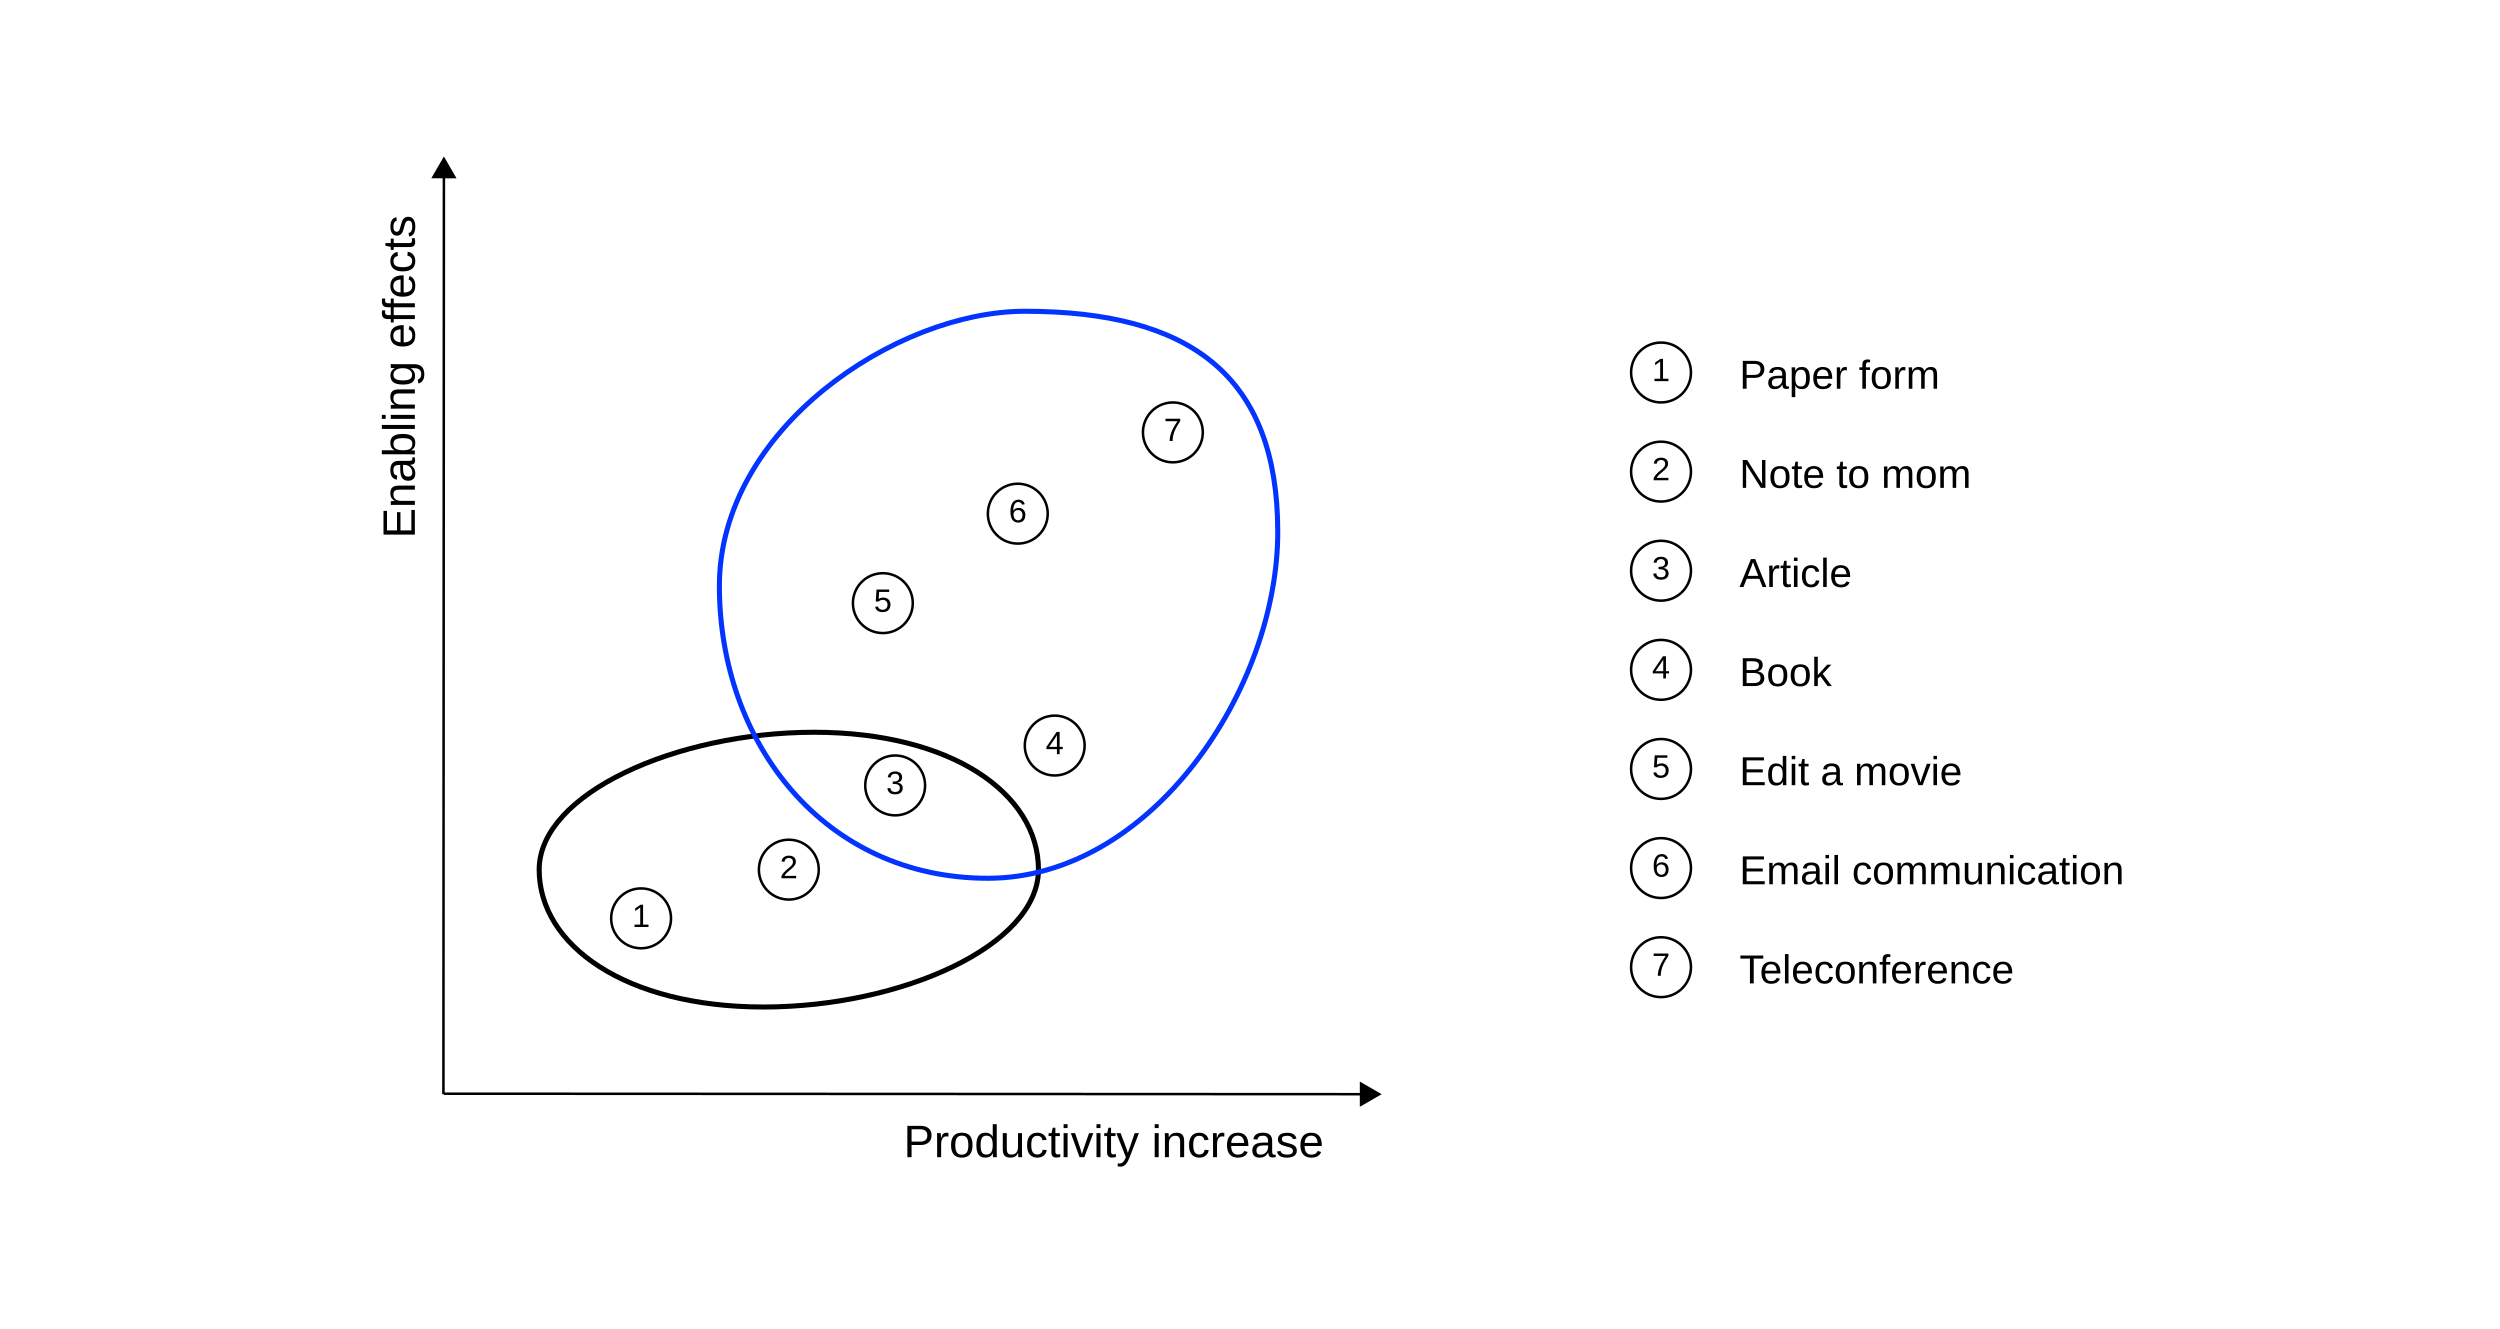
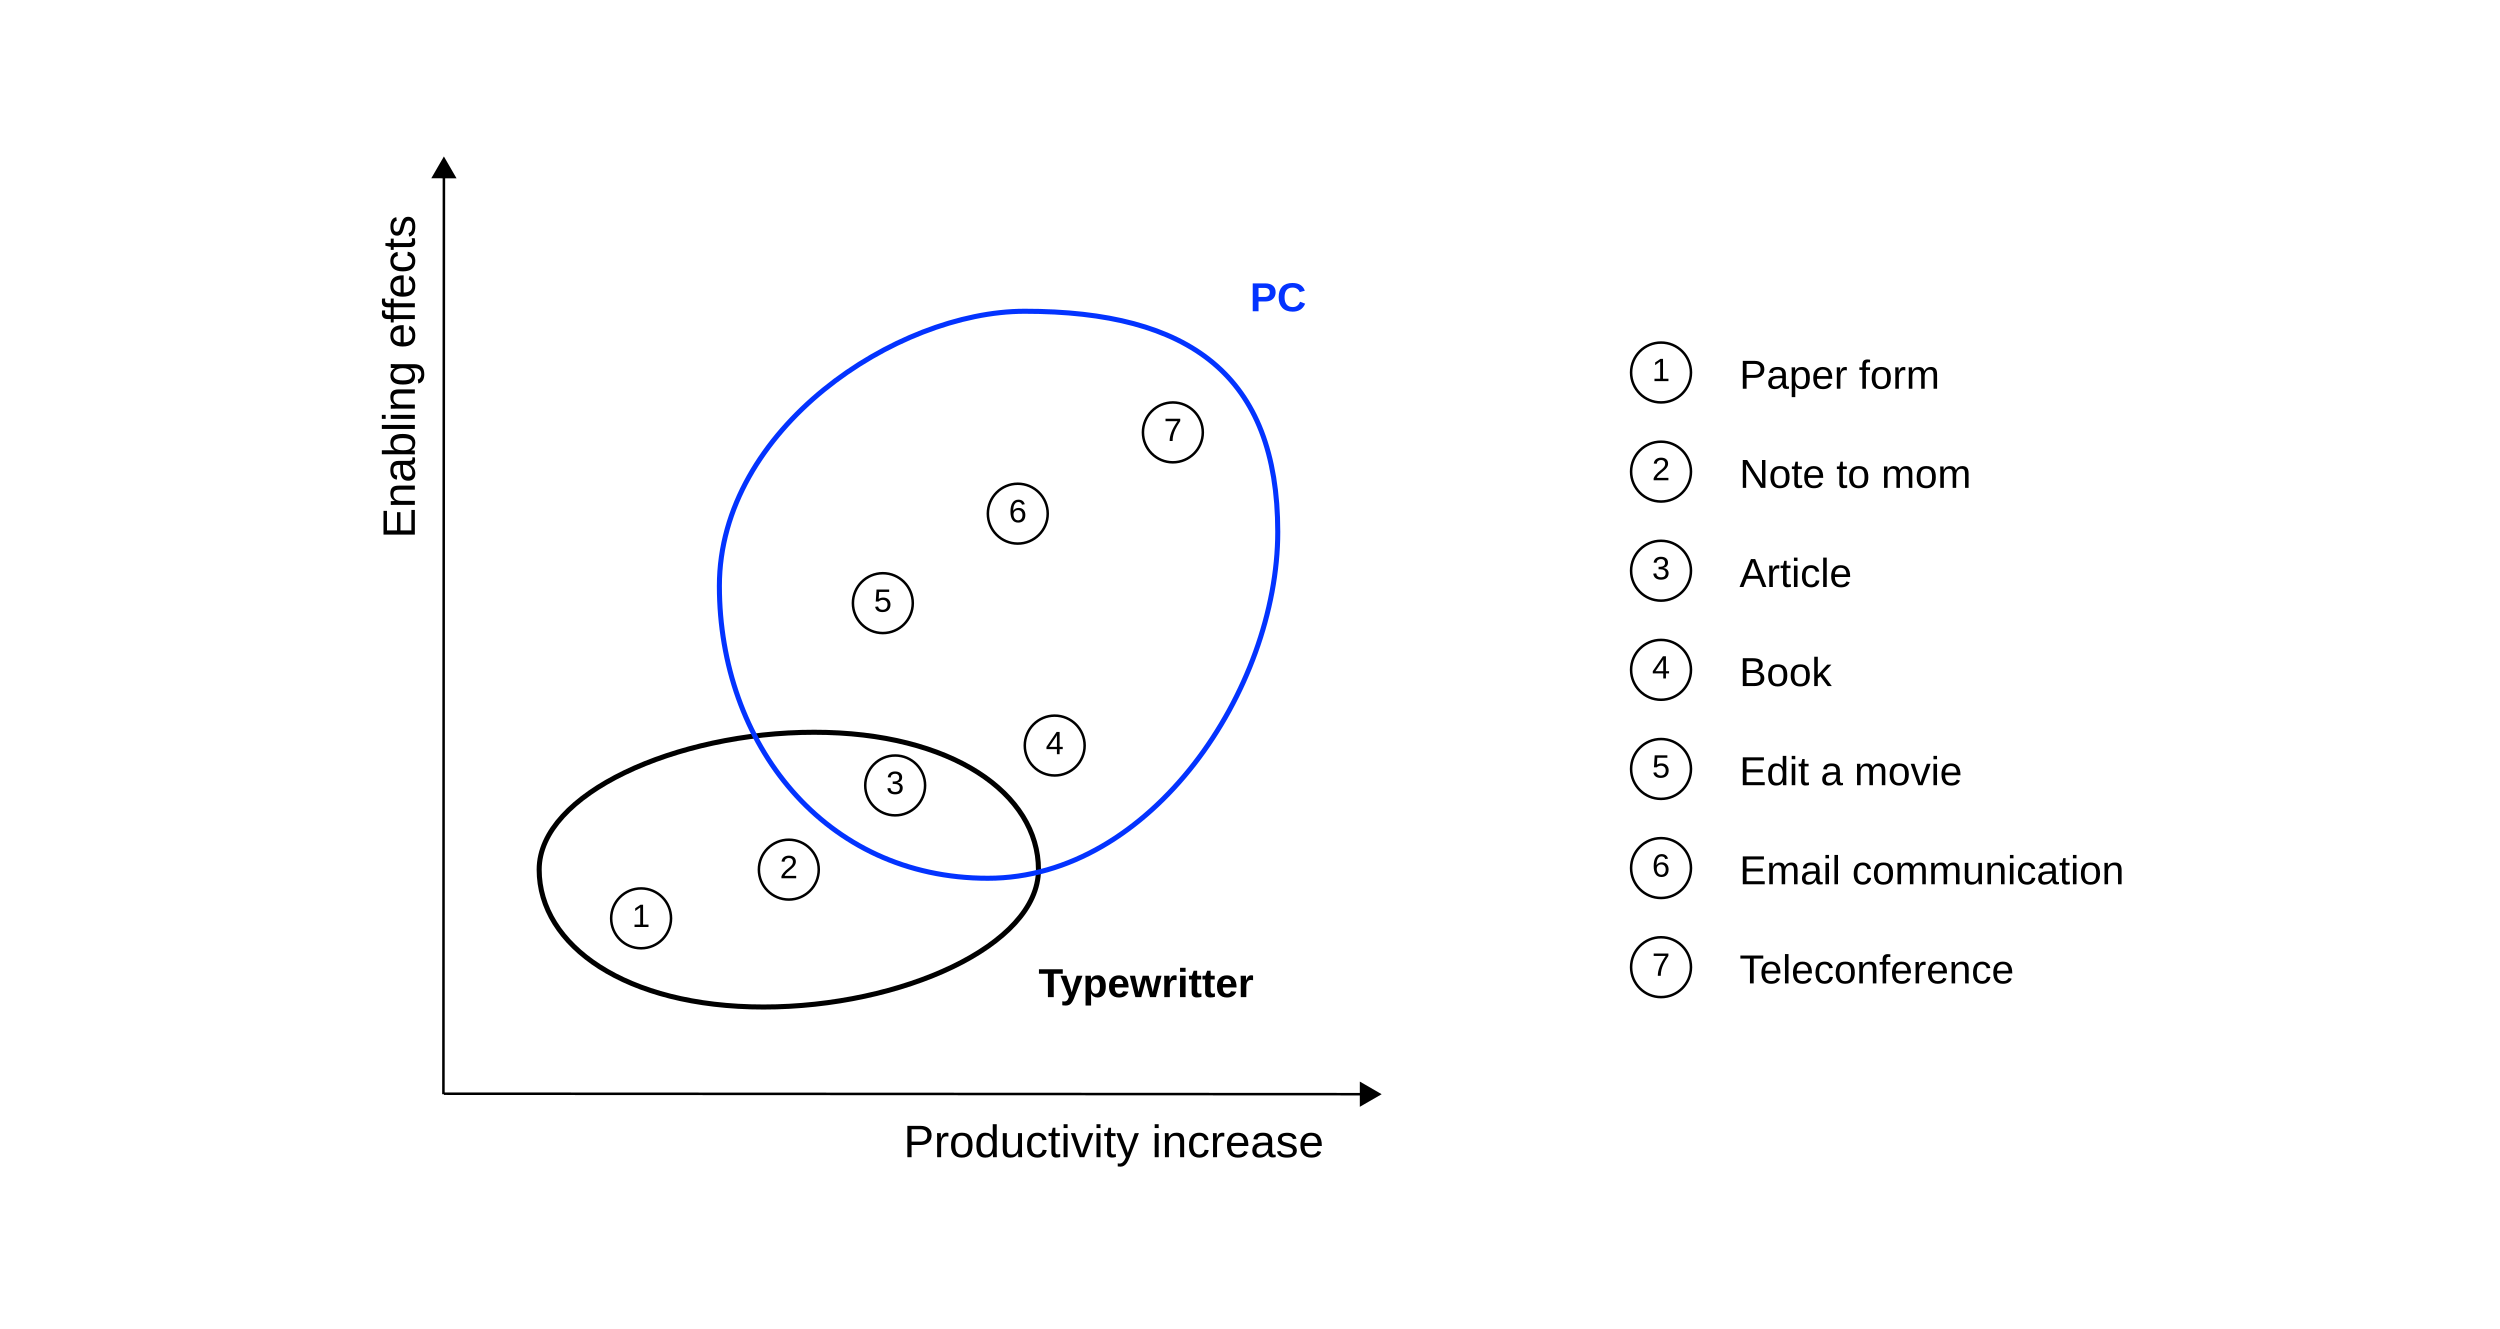
<svg xmlns="http://www.w3.org/2000/svg" id="layer" viewBox="0 0 988 525">
-   <line x1="175.43" y1="69" x2="175.24" y2="432.43" style="fill:none; stroke:#000; stroke-miterlimit:10;" />
-   <polygon points="170.44 70.46 175.43 61.83 180.42 70.47 170.44 70.46" />
-   <text transform="translate(163.95 212.77) rotate(-90)" style="font-family:ArialMT, Arial; font-size:18px;">
-     <tspan x="0" y="0">Enabling effects</tspan>
+   <defs>
+     <style>
+       .cls-1 {
+         fill: #0333ff;
+       }
+ 
+       .cls-1, .cls-2 {
+         font-family: Arial-BoldMT, Arial;
+         font-weight: 700;
+       }
+ 
+       .cls-1, .cls-2, .cls-3 {
+         font-size: 16px;
+       }
+ 
+       .cls-4, .cls-5 {
+         stroke-width: 2px;
+       }
+ 
+       .cls-4, .cls-5, .cls-6 {
+         fill: none;
+       }
+ 
+       .cls-4, .cls-6 {
+         stroke: #000;
+         stroke-miterlimit: 10;
+       }
+ 
+       .cls-7 {
+         stroke-width: 0px;
+       }
+ 
+       .cls-7, .cls-8, .cls-2, .cls-3, .cls-9 {
+         fill: #000;
+       }
+ 
+       .cls-8 {
+         font-size: 18px;
+       }
+ 
+       .cls-8, .cls-3, .cls-9 {
+         font-family: ArialMT, Arial;
+       }
+ 
+       .cls-5 {
+         stroke: #0333ff;
+         stroke-linejoin: round;
+       }
+ 
+       .cls-9 {
+         font-size: 12.8px;
+       }
+     </style>
+   </defs>
+   <g>
+     <g>
+       <g>
+         <line class="cls-6" x1="175.43" y1="69" x2="175.24" y2="432.43" />
+         <polygon class="cls-7" points="170.44 70.46 175.43 61.83 180.42 70.47 170.44 70.46" />
+       </g>
+       <text class="cls-8" transform="translate(163.95 212.77) rotate(-90)">
+         <tspan x="0" y="0">Enabling effects</tspan>
+       </text>
+       <g>
+         <line class="cls-6" x1="538.86" y1="432.42" x2="175.43" y2="432.23" />
+         <polygon class="cls-7" points="537.4 427.44 546.03 432.43 537.4 437.41 537.4 427.44" />
+       </g>
+       <text class="cls-8" transform="translate(357.1 457.33)">
+         <tspan x="0" y="0">Productivity increase</tspan>
+       </text>
+     </g>
+     <path class="cls-4" d="M410.4,343.68c0,29.98-54.17,54.29-108.66,54.29s-88.66-24.31-88.66-54.29,54.17-54.29,108.66-54.29,88.66,24.31,88.66,54.29Z" />
+     <path class="cls-5" d="M504.97,210.21c0,62.06-49.93,136.88-114.58,136.88s-106.09-53.44-106.09-115.5,69.84-108.58,120.69-108.58c64.96,0,99.98,25.14,99.98,87.2Z" />
+     <g>
+       <text class="cls-9" transform="translate(249.8 366.35)">
+         <tspan x="0" y="0">1</tspan>
+       </text>
+       <circle class="cls-6" cx="253.36" cy="362.93" r="11.83" />
+     </g>
+     <g>
+       <text class="cls-9" transform="translate(308.18 347.09)">
+         <tspan x="0" y="0">2</tspan>
+       </text>
+       <circle class="cls-6" cx="311.74" cy="343.68" r="11.83" />
+     </g>
+     <g>
+       <text class="cls-9" transform="translate(350.21 313.81)">
+         <tspan x="0" y="0">3</tspan>
+       </text>
+       <circle class="cls-6" cx="353.77" cy="310.4" r="11.83" />
+     </g>
+     <g>
+       <text class="cls-9" transform="translate(413.26 298.05)">
+         <tspan x="0" y="0">4</tspan>
+       </text>
+       <circle class="cls-6" cx="416.82" cy="294.64" r="11.83" />
+     </g>
+     <g>
+       <text class="cls-9" transform="translate(345.34 241.78)">
+         <tspan x="0" y="0">5</tspan>
+       </text>
+       <circle class="cls-6" cx="348.9" cy="238.36" r="11.83" />
+     </g>
+     <g>
+       <text class="cls-9" transform="translate(398.67 206.41)">
+         <tspan x="0" y="0">6</tspan>
+       </text>
+       <circle class="cls-6" cx="402.23" cy="203" r="11.83" />
+     </g>
+     <g>
+       <text class="cls-9" transform="translate(459.96 174.29)">
+         <tspan x="0" y="0">7</tspan>
+       </text>
+       <circle class="cls-6" cx="463.52" cy="170.88" r="11.83" />
+     </g>
+     <g>
+       <text class="cls-9" transform="translate(652.88 150.63)">
+         <tspan x="0" y="0">1</tspan>
+       </text>
+       <circle class="cls-6" cx="656.44" cy="147.21" r="11.83" />
+     </g>
+     <g>
+       <text class="cls-9" transform="translate(652.88 189.8)">
+         <tspan x="0" y="0">2</tspan>
+       </text>
+       <circle class="cls-6" cx="656.44" cy="186.38" r="11.83" />
+     </g>
+     <g>
+       <text class="cls-9" transform="translate(652.88 228.97)">
+         <tspan x="0" y="0">3</tspan>
+       </text>
+       <circle class="cls-6" cx="656.44" cy="225.55" r="11.83" />
+     </g>
+     <g>
+       <text class="cls-9" transform="translate(652.88 268.14)">
+         <tspan x="0" y="0">4</tspan>
+       </text>
+       <circle class="cls-6" cx="656.44" cy="264.72" r="11.83" />
+     </g>
+     <g>
+       <text class="cls-9" transform="translate(652.88 307.31)">
+         <tspan x="0" y="0">5</tspan>
+       </text>
+       <circle class="cls-6" cx="656.44" cy="303.89" r="11.83" />
+     </g>
+     <g>
+       <text class="cls-9" transform="translate(652.88 346.47)">
+         <tspan x="0" y="0">6</tspan>
+       </text>
+       <circle class="cls-6" cx="656.44" cy="343.06" r="11.83" />
+     </g>
+     <g>
+       <text class="cls-9" transform="translate(652.88 385.64)">
+         <tspan x="0" y="0">7</tspan>
+       </text>
+       <circle class="cls-6" cx="656.44" cy="382.23" r="11.83" />
+     </g>
+     <text class="cls-3" transform="translate(687.44 153.63)">
+       <tspan x="0" y="0">Paper form</tspan>
+     </text>
+     <text class="cls-3" transform="translate(687.44 192.8)">
+       <tspan x="0" y="0">Note to mom</tspan>
+     </text>
+     <text class="cls-3" transform="translate(687.44 231.97)">
+       <tspan x="0" y="0">Article</tspan>
+     </text>
+     <text class="cls-3" transform="translate(687.44 271.14)">
+       <tspan x="0" y="0">Book</tspan>
+     </text>
+     <text class="cls-3" transform="translate(687.44 310.31)">
+       <tspan x="0" y="0">Edit a movie</tspan>
+     </text>
+     <text class="cls-3" transform="translate(687.44 349.47)">
+       <tspan x="0" y="0">Email communication</tspan>
+     </text>
+     <text class="cls-3" transform="translate(687.44 388.64)">
+       <tspan x="0" y="0">Teleconference</tspan>
+     </text>
+   </g>
+   <text class="cls-1" transform="translate(494 123.01)">
+     <tspan x="0" y="0">PC</tspan>
  </text>
-   <line x1="538.86" y1="432.42" x2="175.43" y2="432.23" style="fill:none; stroke:#000; stroke-miterlimit:10;" />
-   <polygon points="537.4 427.44 546.03 432.43 537.4 437.41 537.4 427.44" />
-   <text transform="translate(357.1 457.33)" style="font-family:ArialMT, Arial; font-size:18px;">
-     <tspan x="0" y="0">Productivity increase</tspan>
-   </text>
-   <path d="m410.4,343.68c0,29.98-54.17,54.29-108.66,54.29s-88.66-24.31-88.66-54.29,54.17-54.29,108.66-54.29,88.66,24.31,88.66,54.29Z" style="fill:none; stroke:#000; stroke-miterlimit:10; stroke-width:2px;" />
-   <path d="m504.97,210.21c0,62.06-49.93,136.88-114.58,136.88s-106.09-53.44-106.09-115.5,69.84-108.58,120.69-108.58c64.96,0,99.98,25.14,99.98,87.2Z" style="fill:none; stroke:#0333ff; stroke-linejoin:round; stroke-width:2px;" />
-   <text transform="translate(249.8 366.35)" style="font-family:ArialMT, Arial; font-size:12.8px;">
-     <tspan x="0" y="0">1</tspan>
-   </text>
-   <circle cx="253.36" cy="362.93" r="11.83" style="fill:none; stroke:#000; stroke-miterlimit:10;" />
-   <text transform="translate(308.18 347.09)" style="font-family:ArialMT, Arial; font-size:12.8px;">
-     <tspan x="0" y="0">2</tspan>
-   </text>
-   <circle cx="311.74" cy="343.68" r="11.83" style="fill:none; stroke:#000; stroke-miterlimit:10;" />
-   <text transform="translate(350.21 313.81)" style="font-family:ArialMT, Arial; font-size:12.8px;">
-     <tspan x="0" y="0">3</tspan>
-   </text>
-   <circle cx="353.77" cy="310.4" r="11.83" style="fill:none; stroke:#000; stroke-miterlimit:10;" />
-   <text transform="translate(413.26 298.05)" style="font-family:ArialMT, Arial; font-size:12.8px;">
-     <tspan x="0" y="0">4</tspan>
-   </text>
-   <circle cx="416.82" cy="294.64" r="11.83" style="fill:none; stroke:#000; stroke-miterlimit:10;" />
-   <text transform="translate(345.34 241.78)" style="font-family:ArialMT, Arial; font-size:12.8px;">
-     <tspan x="0" y="0">5</tspan>
-   </text>
-   <circle cx="348.9" cy="238.36" r="11.83" style="fill:none; stroke:#000; stroke-miterlimit:10;" />
-   <text transform="translate(398.67 206.41)" style="font-family:ArialMT, Arial; font-size:12.8px;">
-     <tspan x="0" y="0">6</tspan>
-   </text>
-   <circle cx="402.23" cy="203" r="11.83" style="fill:none; stroke:#000; stroke-miterlimit:10;" />
-   <text transform="translate(459.96 174.29)" style="font-family:ArialMT, Arial; font-size:12.8px;">
-     <tspan x="0" y="0">7</tspan>
-   </text>
-   <circle cx="463.52" cy="170.88" r="11.83" style="fill:none; stroke:#000; stroke-miterlimit:10;" />
-   <text transform="translate(652.88 150.63)" style="font-family:ArialMT, Arial; font-size:12.8px;">
-     <tspan x="0" y="0">1</tspan>
-   </text>
-   <circle cx="656.44" cy="147.21" r="11.83" style="fill:none; stroke:#000; stroke-miterlimit:10;" />
-   <text transform="translate(652.88 189.8)" style="font-family:ArialMT, Arial; font-size:12.8px;">
-     <tspan x="0" y="0">2</tspan>
-   </text>
-   <circle cx="656.44" cy="186.38" r="11.83" style="fill:none; stroke:#000; stroke-miterlimit:10;" />
-   <text transform="translate(652.88 228.97)" style="font-family:ArialMT, Arial; font-size:12.8px;">
-     <tspan x="0" y="0">3</tspan>
-   </text>
-   <circle cx="656.44" cy="225.55" r="11.83" style="fill:none; stroke:#000; stroke-miterlimit:10;" />
-   <text transform="translate(652.88 268.14)" style="font-family:ArialMT, Arial; font-size:12.8px;">
-     <tspan x="0" y="0">4</tspan>
-   </text>
-   <circle cx="656.44" cy="264.72" r="11.83" style="fill:none; stroke:#000; stroke-miterlimit:10;" />
-   <text transform="translate(652.88 307.31)" style="font-family:ArialMT, Arial; font-size:12.8px;">
-     <tspan x="0" y="0">5</tspan>
-   </text>
-   <circle cx="656.44" cy="303.89" r="11.83" style="fill:none; stroke:#000; stroke-miterlimit:10;" />
-   <text transform="translate(652.88 346.47)" style="font-family:ArialMT, Arial; font-size:12.8px;">
-     <tspan x="0" y="0">6</tspan>
-   </text>
-   <circle cx="656.44" cy="343.06" r="11.83" style="fill:none; stroke:#000; stroke-miterlimit:10;" />
-   <text transform="translate(652.88 385.64)" style="font-family:ArialMT, Arial; font-size:12.8px;">
-     <tspan x="0" y="0">7</tspan>
-   </text>
-   <circle cx="656.44" cy="382.23" r="11.83" style="fill:none; stroke:#000; stroke-miterlimit:10;" />
-   <text transform="translate(687.44 153.63)" style="font-family:ArialMT, Arial; font-size:16px;">
-     <tspan x="0" y="0">Paper form</tspan>
-   </text>
-   <text transform="translate(687.44 192.8)" style="font-family:ArialMT, Arial; font-size:16px;">
-     <tspan x="0" y="0">Note to mom</tspan>
-   </text>
-   <text transform="translate(687.44 231.97)" style="font-family:ArialMT, Arial; font-size:16px;">
-     <tspan x="0" y="0">Article</tspan>
-   </text>
-   <text transform="translate(687.44 271.14)" style="font-family:ArialMT, Arial; font-size:16px;">
-     <tspan x="0" y="0">Book</tspan>
-   </text>
-   <text transform="translate(687.44 310.31)" style="font-family:ArialMT, Arial; font-size:16px;">
-     <tspan x="0" y="0">Edit a movie</tspan>
-   </text>
-   <text transform="translate(687.44 349.47)" style="font-family:ArialMT, Arial; font-size:16px;">
-     <tspan x="0" y="0">Email communication</tspan>
-   </text>
-   <text transform="translate(687.44 388.64)" style="font-family:ArialMT, Arial; font-size:16px;">
-     <tspan x="0" y="0">Teleconference</tspan>
+   <text class="cls-2" transform="translate(410.4 394.06)">
+     <tspan x="0" y="0">Typewritter</tspan>
  </text>
</svg>
